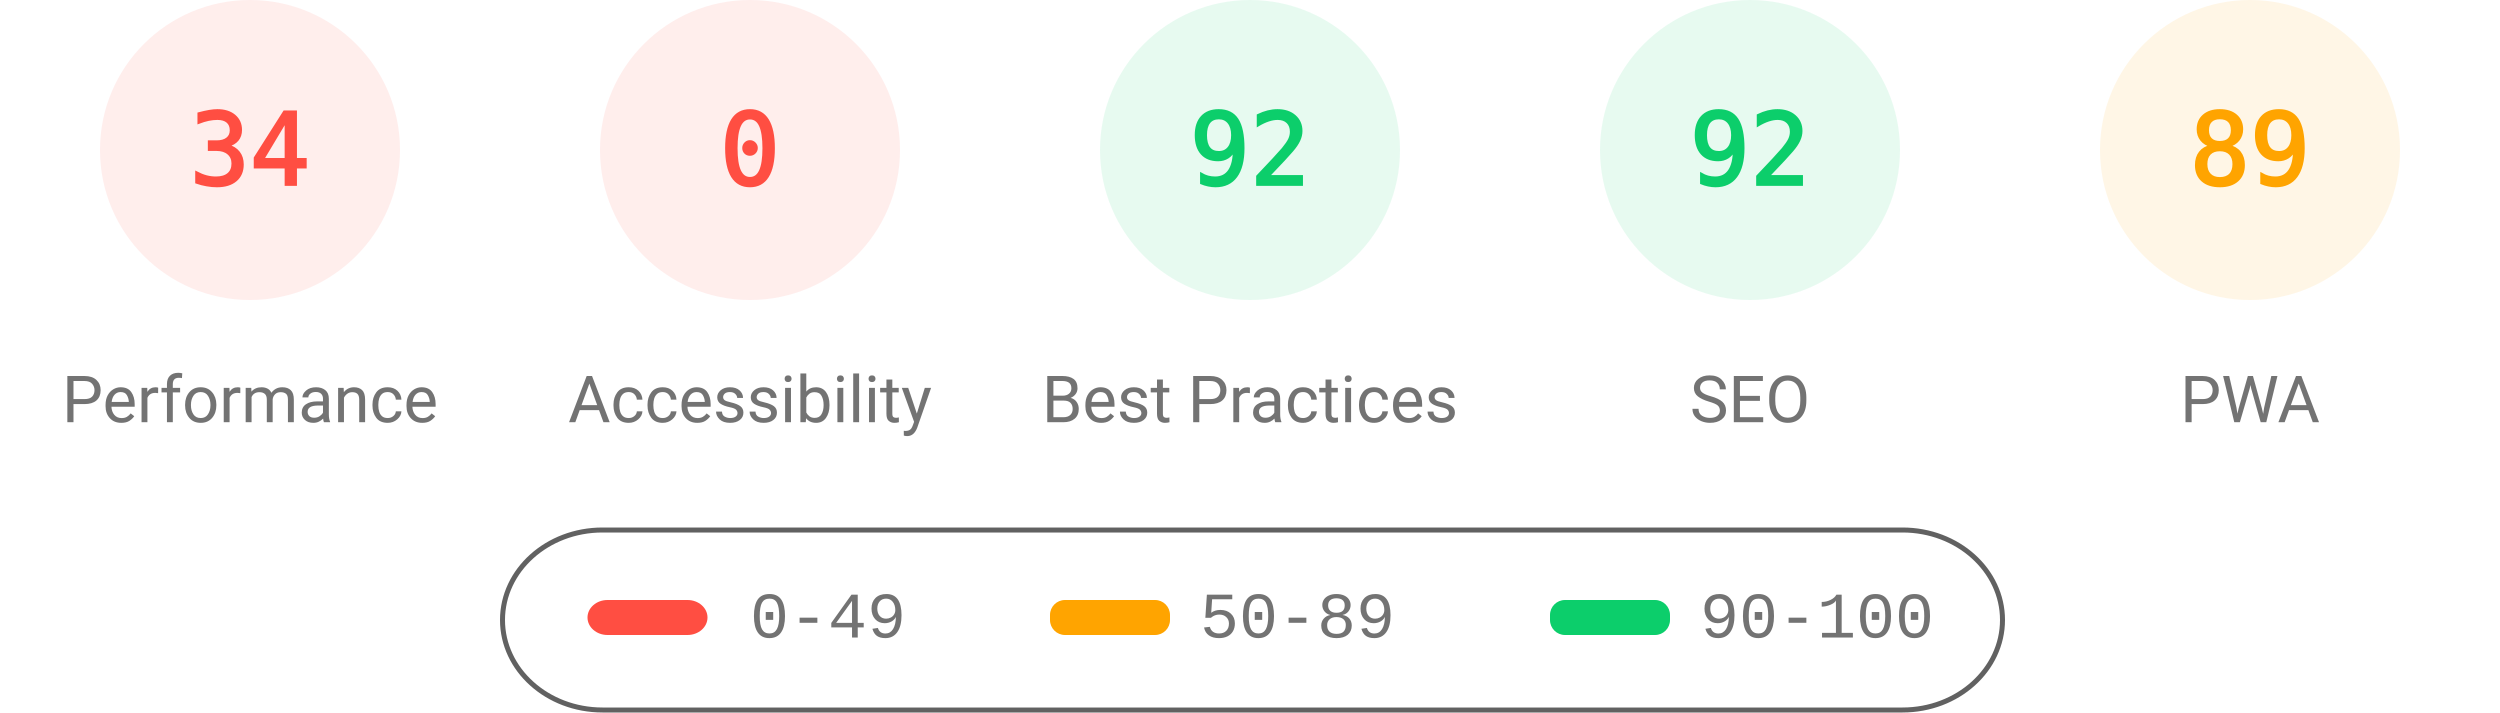
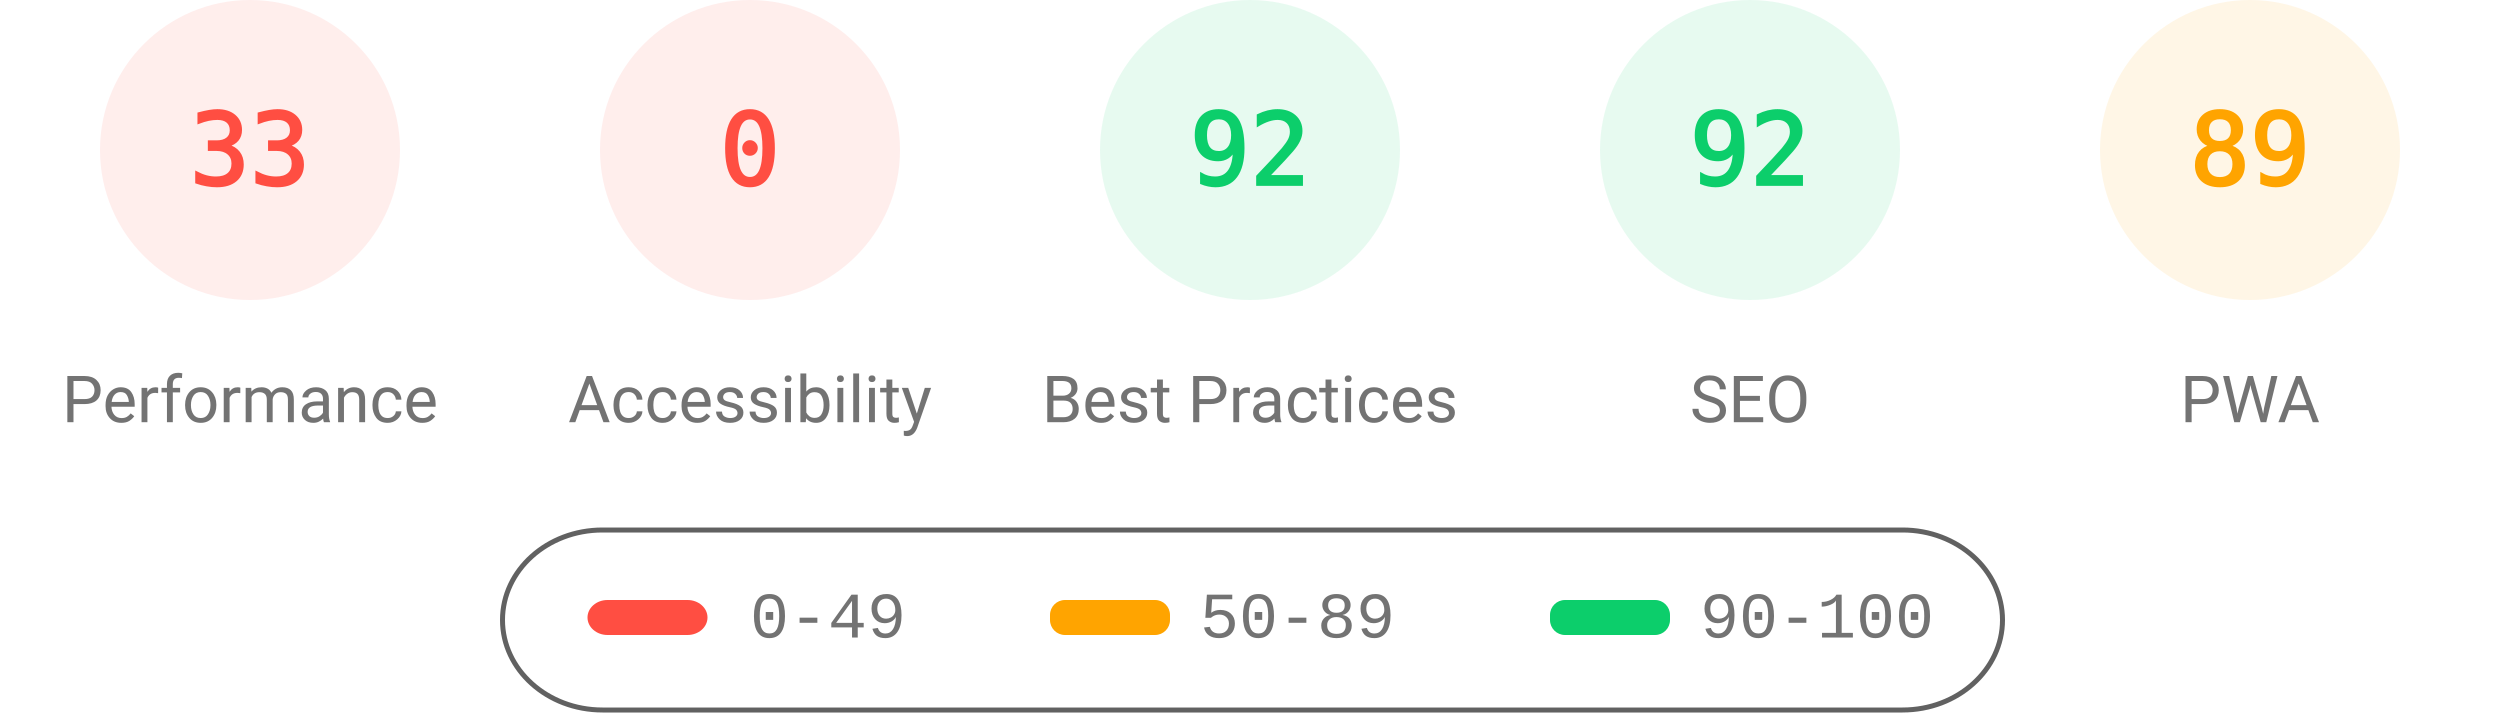
<svg xmlns="http://www.w3.org/2000/svg" fill="none" width="1000" height="285">
  <style>.gauge-base{opacity:.1}.gauge-arc{fill:none;animation-delay:250ms;stroke-linecap:round;transform:rotate(-90deg);transform-origin:100px 60px;animation:load-gauge 1s ease forwards}.guage-text{font-size:40px;font-family:monospace;text-align:center}.guage-red{color:#ff4e42;fill:#ff4e42;stroke:#ff4e42}.guage-orange{color:#ffa400;fill:#ffa400;stroke:#ffa400}.guage-green{color:#0cce6b;fill:#0cce6b;stroke:#0cce6b}.guage-undefined{color:#5c5c5c;fill:#5c5c5c;stroke:#5c5c5c}.guage-title{color:#737373;fill:#737373;stroke:none;font-size:26px;line-height:26px;font-family:Roboto,Halvetica,Arial,sans-serif}@keyframes load-gauge{from{stroke-dasharray:0 352.858}}</style>
  <svg class="guage-div guage-perf guage-red" viewBox="0 0 200 200" width="200" height="200">
    <circle class="gauge-base" r="56" cx="100" cy="60" stroke-width="8" />
-     <circle class="gauge-arc guage-arc-1" r="56" cx="100" cy="60" stroke-width="8" style="stroke-dasharray:119.632,351.858" />
-     <text class="guage-text" x="100" y="60" alignment-baseline="central" dominant-baseline="central" text-anchor="middle">34</text>
+     <circle class="gauge-arc guage-arc-1" r="56" cx="100" cy="60" stroke-width="8" style="stroke-dasharray:116.113,351.858" />
+     <text class="guage-text" x="100" y="60" alignment-baseline="central" dominant-baseline="central" text-anchor="middle">33</text>
    <text class="guage-title" x="100" y="160" alignment-baseline="central" dominant-baseline="central" text-anchor="middle">Performance</text>
  </svg>
  <svg class="guage-div guage-acc guage-red" viewBox="0 0 200 200" width="200" height="200" x="200">
    <circle class="gauge-base" r="56" cx="100" cy="60" stroke-width="8" />
    <circle class="gauge-arc guage-arc-2" r="56" cx="100" cy="60" stroke-width="8" style="stroke-dasharray:0,351.858" />
    <text class="guage-text" x="100" y="60" alignment-baseline="central" dominant-baseline="central" text-anchor="middle">0</text>
    <text class="guage-title" x="100" y="160" alignment-baseline="central" dominant-baseline="central" text-anchor="middle">Accessibility</text>
  </svg>
  <svg class="guage-div guage-best guage-green" viewBox="0 0 200 200" width="200" height="200" x="400">
    <circle class="gauge-base" r="56" cx="100" cy="60" stroke-width="8" />
    <circle class="gauge-arc guage-arc-3" r="56" cx="100" cy="60" stroke-width="8" style="stroke-dasharray:323.709,351.858" />
    <text class="guage-text" x="100" y="60" alignment-baseline="central" dominant-baseline="central" text-anchor="middle">92</text>
    <text class="guage-title" x="100" y="160" alignment-baseline="central" dominant-baseline="central" text-anchor="middle">Best Practices</text>
  </svg>
  <svg class="guage-div guage-seo guage-green" viewBox="0 0 200 200" width="200" height="200" x="600">
    <circle class="gauge-base" r="56" cx="100" cy="60" stroke-width="8" />
    <circle class="gauge-arc guage-arc-4" r="56" cx="100" cy="60" stroke-width="8" style="stroke-dasharray:323.709,351.858" />
    <text class="guage-text" x="100" y="60" alignment-baseline="central" dominant-baseline="central" text-anchor="middle">92</text>
    <text class="guage-title" x="100" y="160" alignment-baseline="central" dominant-baseline="central" text-anchor="middle">SEO</text>
  </svg>
  <svg class="guage-div guage-pwa guage-orange" viewBox="0 0 200 200" width="200" height="200" x="800">
    <circle class="gauge-base" r="56" cx="100" cy="60" stroke-width="8" />
    <circle class="gauge-arc guage-arc-4" r="56" cx="100" cy="60" stroke-width="8" style="stroke-dasharray:313.154,351.858" />
    <text class="guage-text" x="100" y="60" alignment-baseline="central" dominant-baseline="central" text-anchor="middle">89</text>
    <text class="guage-title" x="100" y="160" alignment-baseline="central" dominant-baseline="central" text-anchor="middle">PWA</text>
  </svg>
  <svg width="604" height="76" x="200" y="210">
    <path fill="none" id="canvas_background" d="M-1-1h604v80H-1z" />
    <rect fill-opacity="0" stroke="#616161" stroke-width="2" rx="40" id="svg_2" height="72" width="600" y="2" x="1" fill="#000" />
    <rect stroke="#000" rx="8" id="svg_3" height="14" width="48" y="30" x="35" stroke-opacity="null" stroke-width="0" fill="#ff4e42" />
    <rect stroke="#000" rx="6" id="svg_4" height="14" width="48" y="30" x="220" stroke-opacity="null" stroke-width="0" fill="#ffa400" />
    <rect stroke="#000" rx="6" id="svg_5" height="14" width="48" y="30" x="420" stroke-opacity="null" stroke-width="0" fill="#0cce6b" />
    <text xml:space="preserve" text-anchor="start" font-family="'Courier New', Courier, monospace" font-size="26" id="svg_6" y="45" x="100" stroke-opacity="null" stroke-width="0" stroke="#000" fill="#737373">0-49</text>
    <text xml:space="preserve" text-anchor="start" font-family="'Courier New', Courier, monospace" font-size="26" id="svg_7" y="45" x="280" stroke-opacity="null" stroke-width="0" stroke="#000" fill="#737373">50-89</text>
    <text xml:space="preserve" text-anchor="start" font-family="'Courier New', Courier, monospace" font-size="26" id="svg_8" y="45" x="480" stroke-opacity="null" stroke-width="0" stroke="#000" fill="#737373">90-100</text>
  </svg>
</svg>
